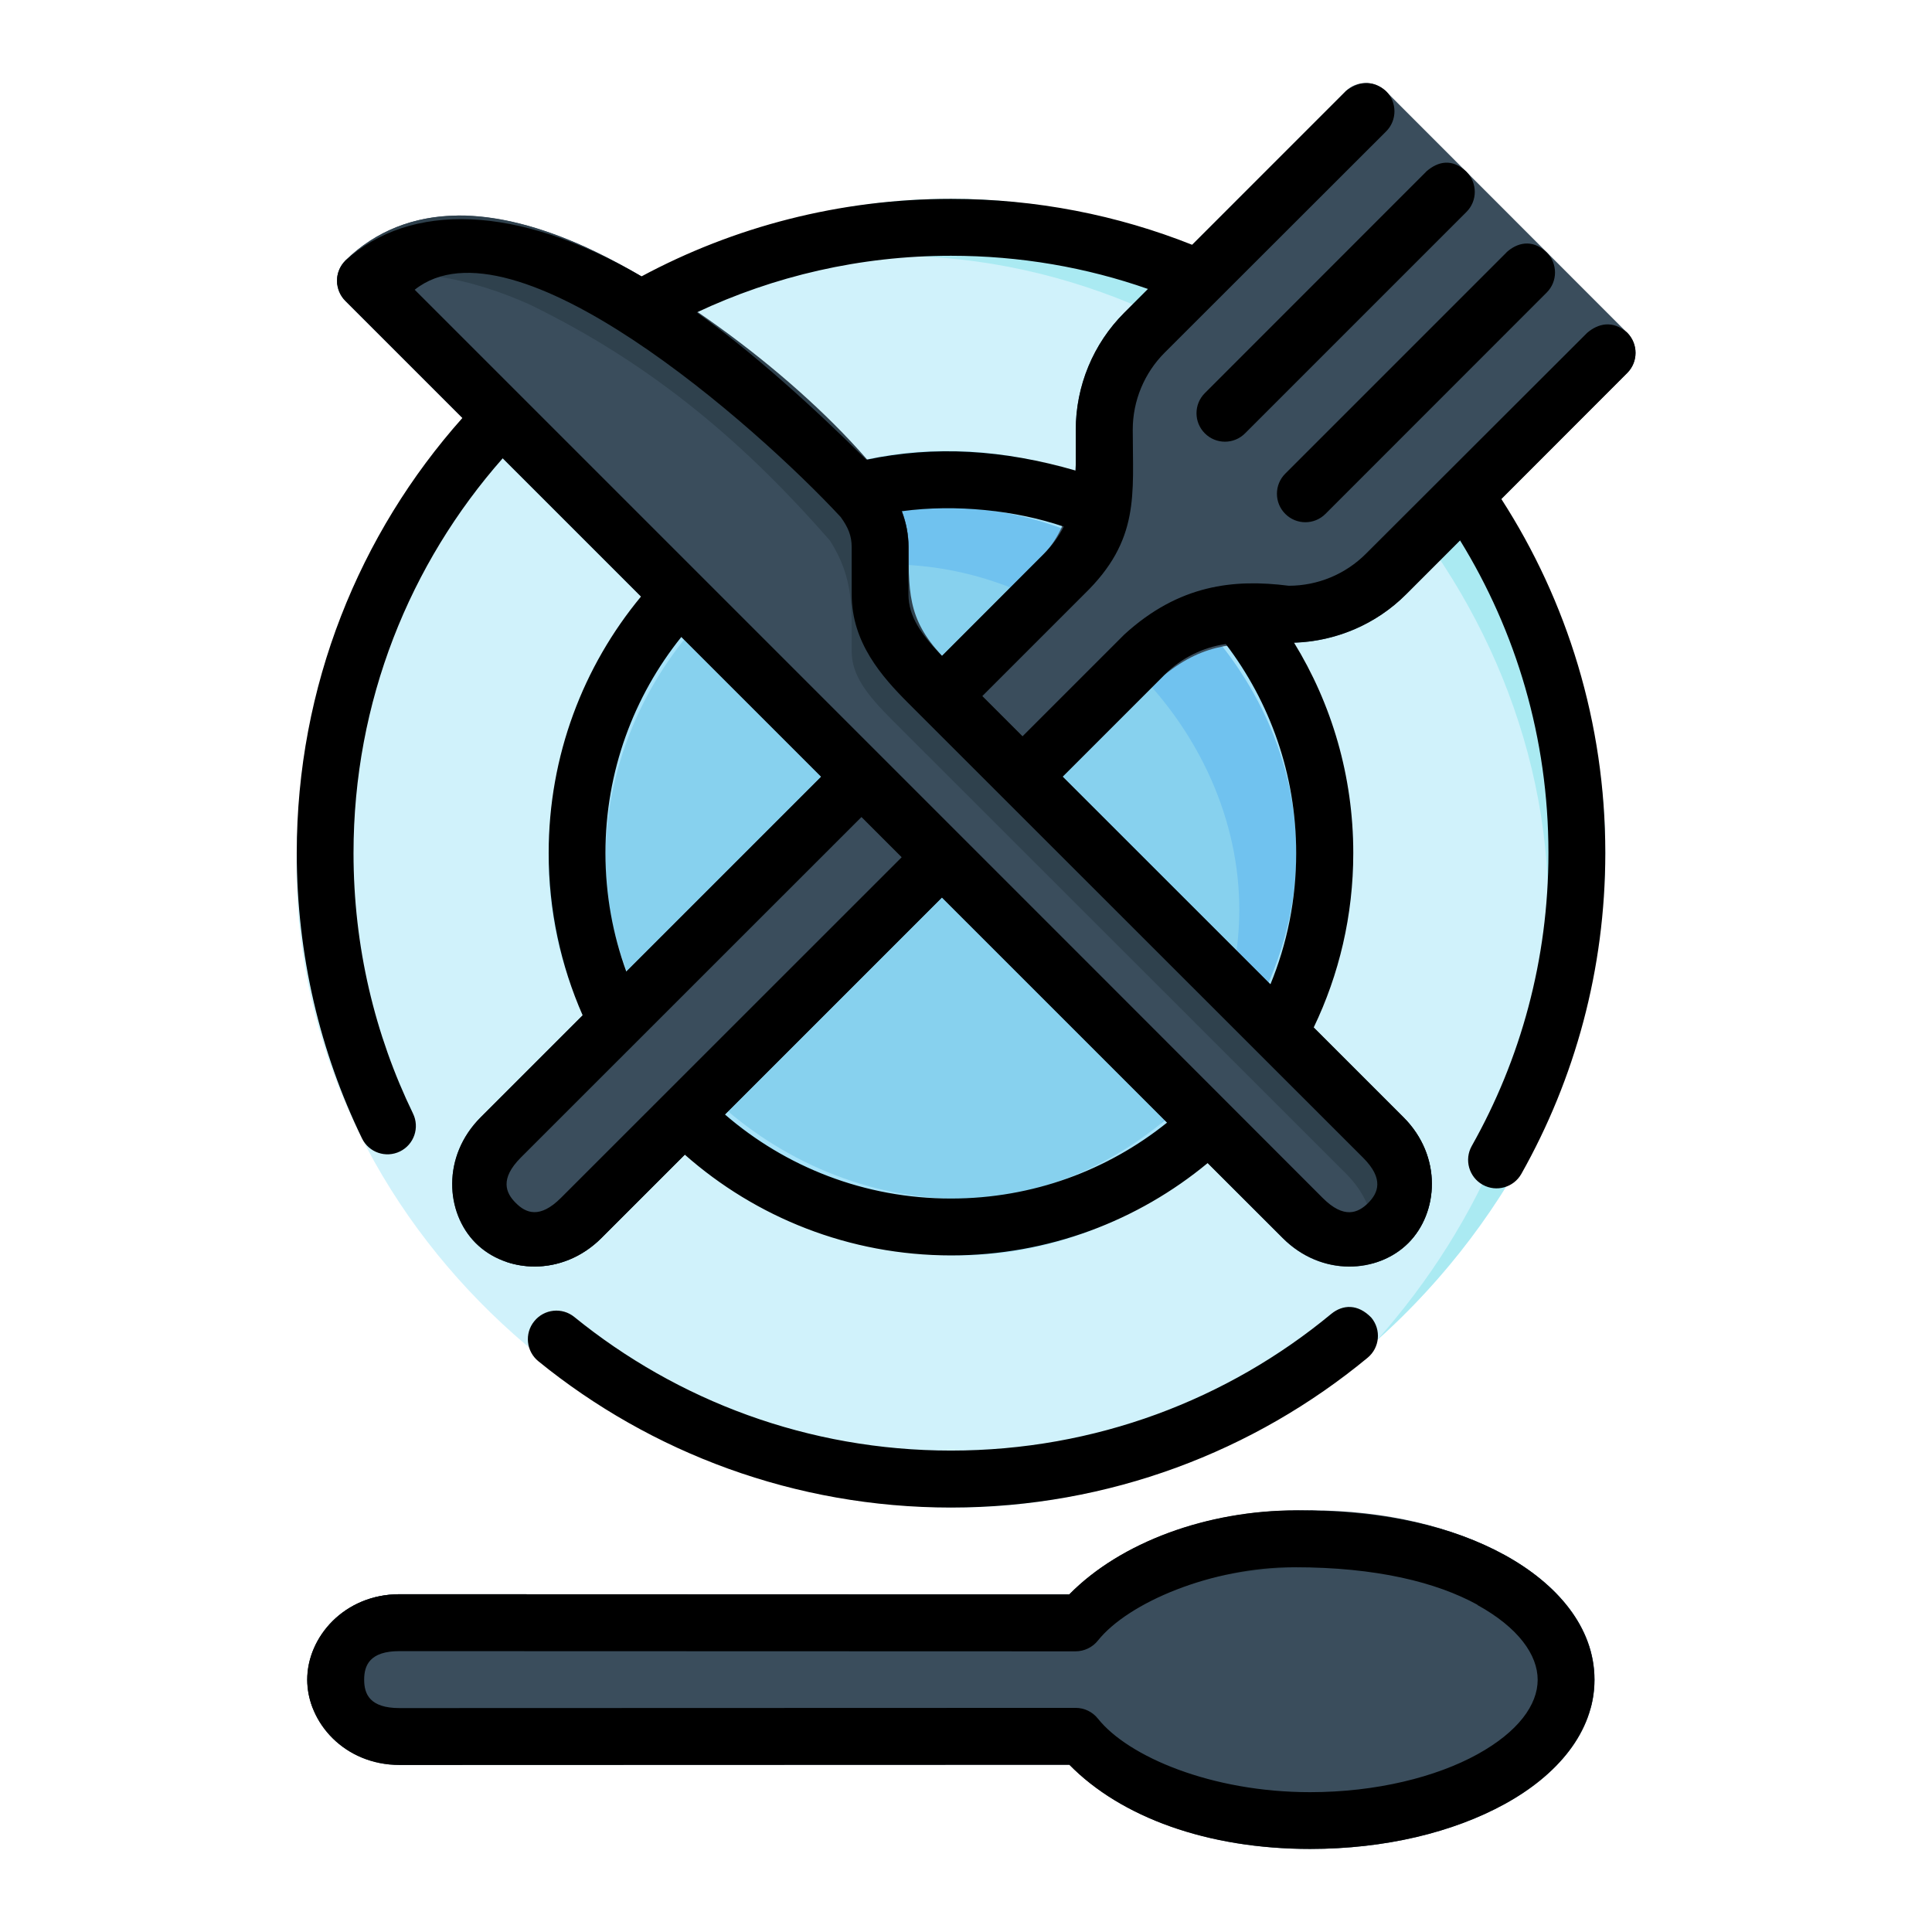
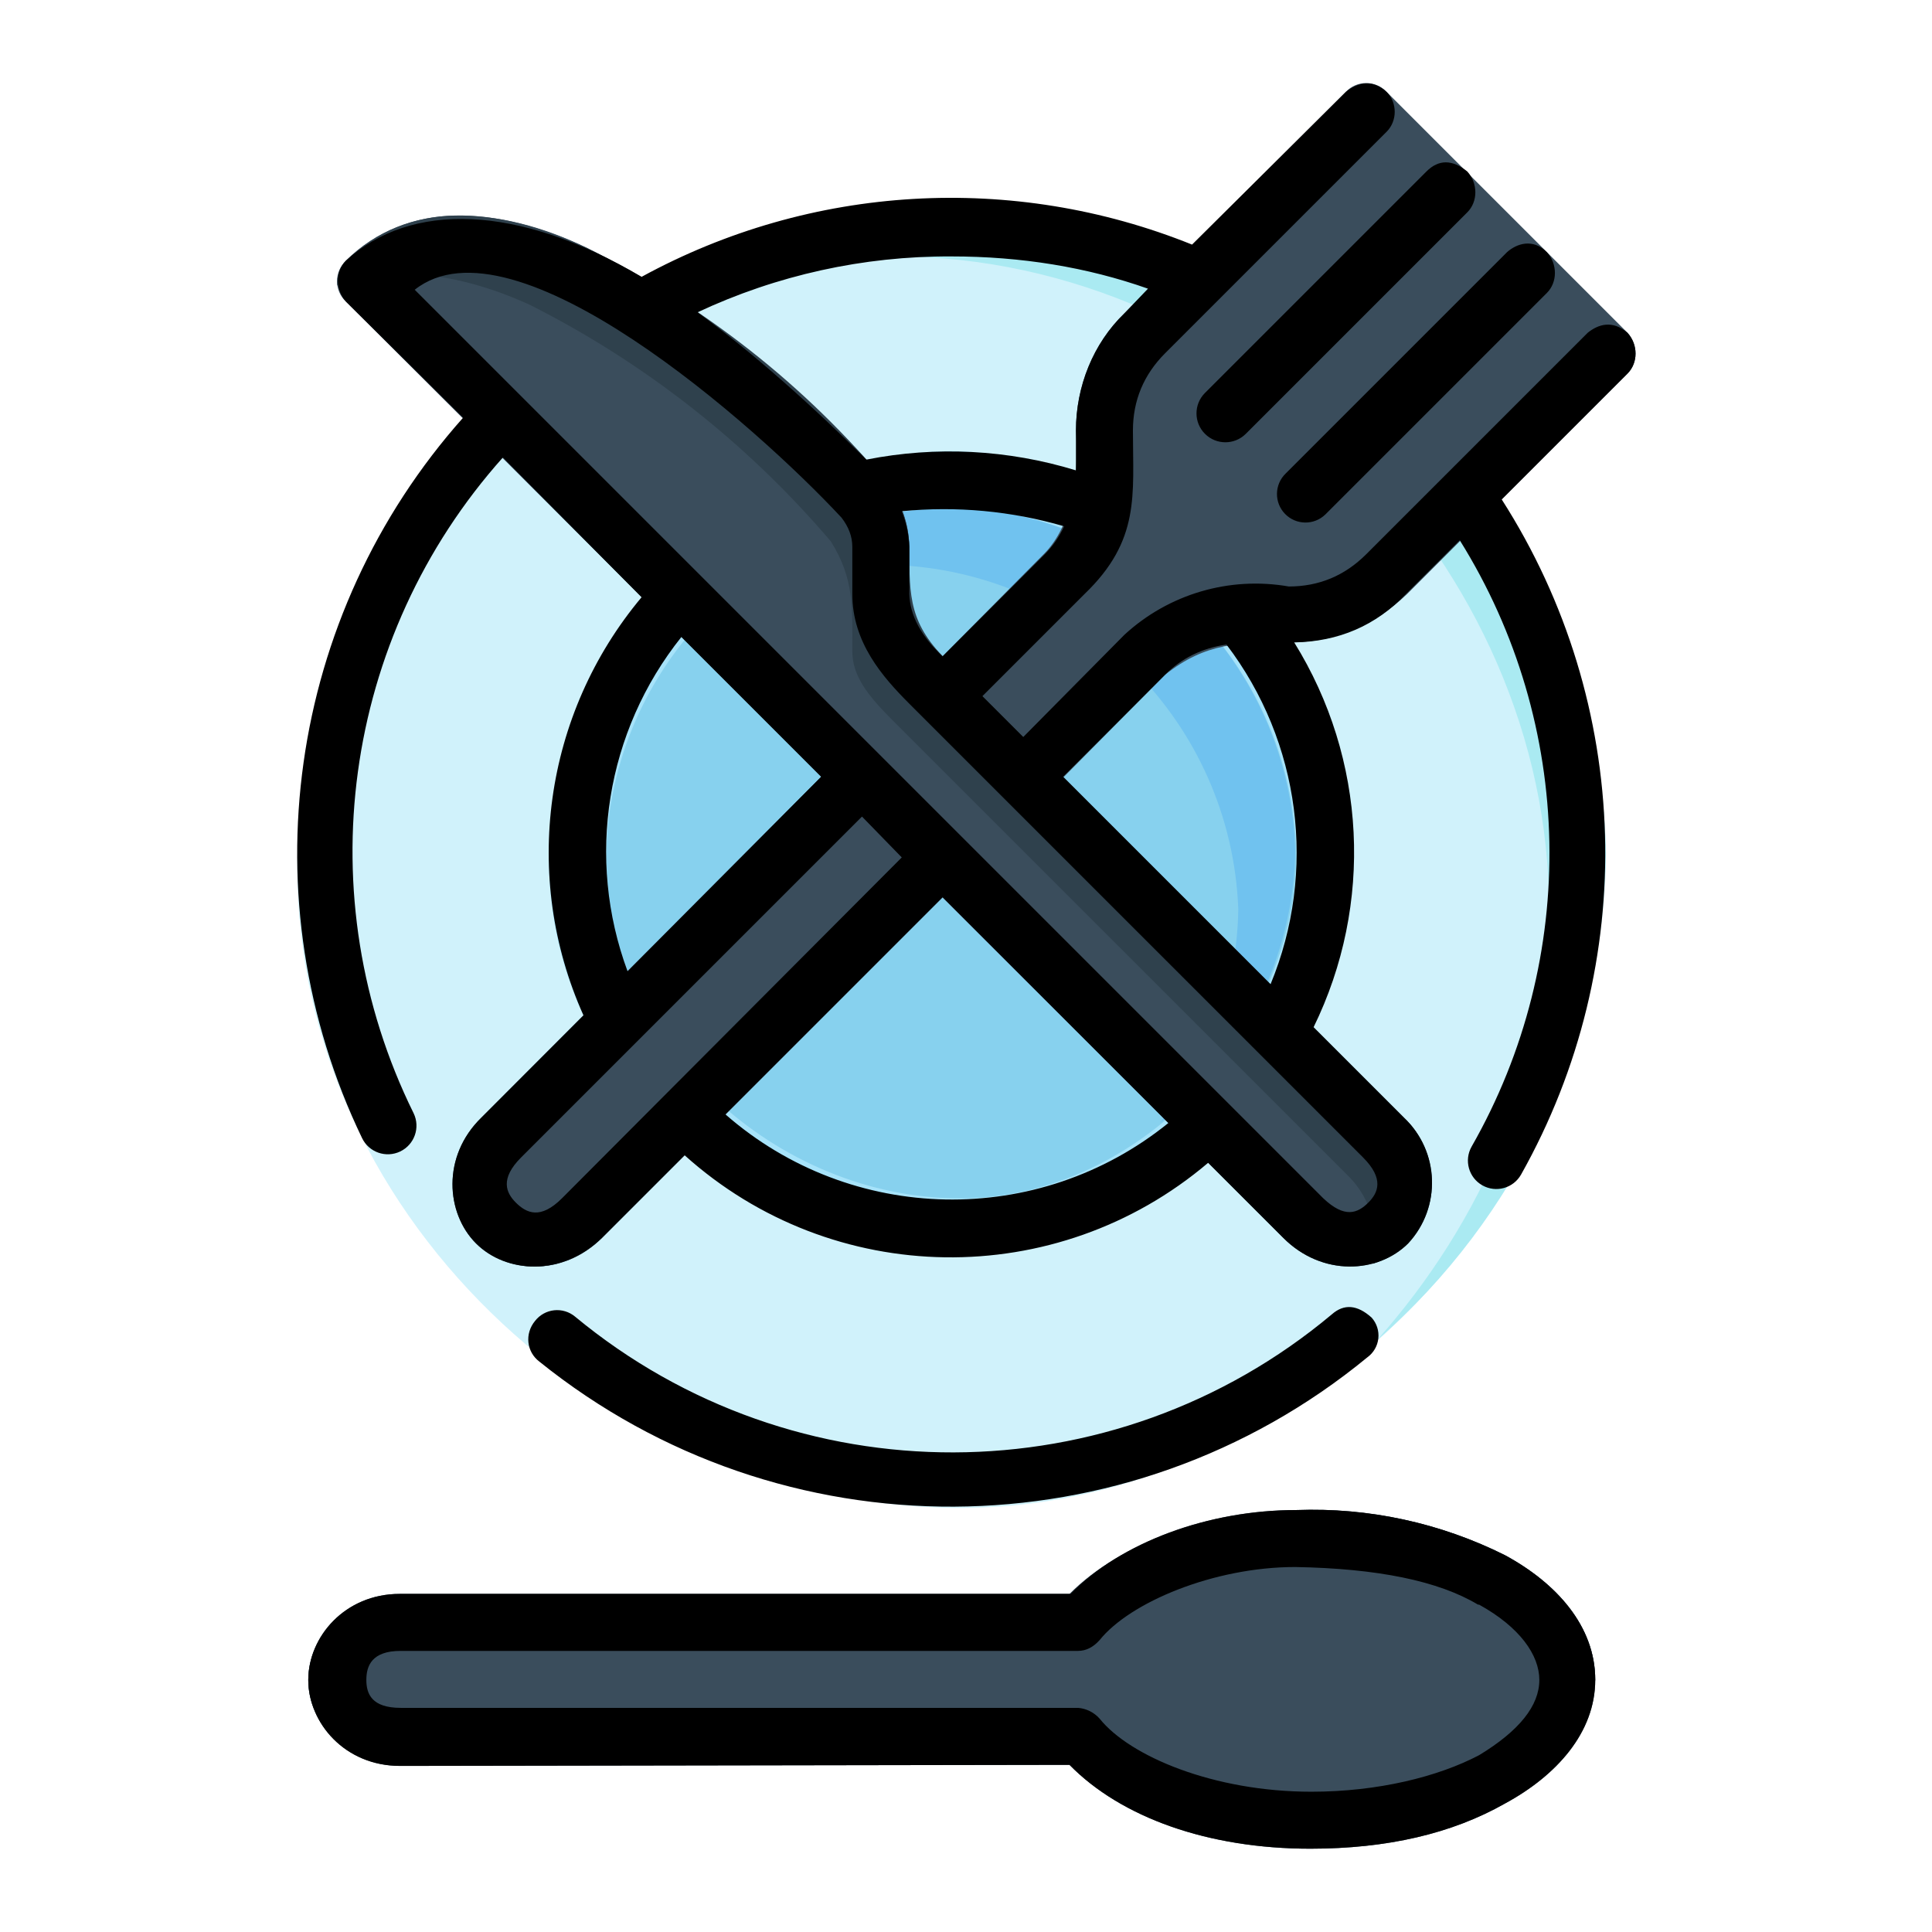
- <svg xmlns="http://www.w3.org/2000/svg" width="64pt" height="64pt" viewBox="0 0 22.578 22.578" version="1.1" id="svg831">
-   <defs id="defs825">
-     <pattern id="EMFhbasepattern" patternUnits="userSpaceOnUse" width="6" height="6" x="0" y="0" />
-     <pattern id="EMFhbasepattern-9" patternUnits="userSpaceOnUse" width="6" height="6" x="0" y="0" />
-     <pattern id="EMFhbasepattern-0" patternUnits="userSpaceOnUse" width="6" height="6" x="0" y="0" />
-     <pattern id="EMFhbasepattern-7" patternUnits="userSpaceOnUse" width="6" height="6" x="0" y="0" />
-     <pattern id="EMFhbasepattern-2" patternUnits="userSpaceOnUse" width="6" height="6" x="0" y="0" />
-     <pattern id="EMFhbasepattern-98" patternUnits="userSpaceOnUse" width="6" height="6" x="0" y="0" />
-     <pattern id="EMFhbasepattern-6" patternUnits="userSpaceOnUse" width="6" height="6" x="0" y="0" />
-     <pattern id="EMFhbasepattern-01" patternUnits="userSpaceOnUse" width="6" height="6" x="0" y="0" />
-     <pattern id="EMFhbasepattern-07" patternUnits="userSpaceOnUse" width="6" height="6" x="0" y="0" />
-     <pattern id="EMFhbasepattern-8" patternUnits="userSpaceOnUse" width="6" height="6" x="0" y="0" />
-     <pattern id="EMFhbasepattern-4" patternUnits="userSpaceOnUse" width="6" height="6" x="0" y="0" />
-     <pattern id="EMFhbasepattern-40" patternUnits="userSpaceOnUse" width="6" height="6" x="0" y="0" />
-     <pattern id="EMFhbasepattern-08" patternUnits="userSpaceOnUse" width="6" height="6" x="0" y="0" />
-     <pattern id="EMFhbasepattern-04" patternUnits="userSpaceOnUse" width="6" height="6" x="0" y="0" />
-     <pattern id="EMFhbasepattern-014" patternUnits="userSpaceOnUse" width="6" height="6" x="0" y="0" />
-     <pattern id="EMFhbasepattern-27" patternUnits="userSpaceOnUse" width="6" height="6" x="0" y="0" />
-     <pattern id="EMFhbasepattern-09" patternUnits="userSpaceOnUse" width="6" height="6" x="0" y="0" />
-     <pattern id="EMFhbasepattern-5" patternUnits="userSpaceOnUse" width="6" height="6" x="0" y="0" />
-     <pattern id="EMFhbasepattern-018" patternUnits="userSpaceOnUse" width="6" height="6" x="0" y="0" />
-   </defs>
-   <g id="layer1" transform="translate(0,-274.4222)">
-     <g id="g21617" style="display:inline;stroke-width:0.796" transform="matrix(1.256559,0,0,1.256559,-76.00571,-38.51921)">
-       <g id="g11891" style="stroke-width:0.796">
-         <path style="color:#000000;fill:#d0f2fb;stroke-width:0.796;stroke-linecap:round;stroke-linejoin:round;-inkscape-stroke:none" d="m 69.332,250.896 c -3.281,-0.005 -6.003,2.764 -6.086,6.078 -0.083,3.333 2.865,6.05 6.082,6.092 3.234,0.042 6.078,-2.887 6.088,-6.084 0.01,-3.196 -2.796,-6.081 -6.084,-6.086 z" id="path87909" />
-         <path style="color:#000000;fill:#a7e3fa;fill-opacity:1;stroke-width:0.796;stroke-linecap:round;stroke-linejoin:round;-inkscape-stroke:none" d="m 69.334,253.238 c -2.029,-0.025 -3.708,1.722 -3.744,3.738 -0.036,2.03 1.738,3.697 3.734,3.746 2.016,0.05 3.747,-1.75 3.748,-3.742 0.001,-1.991 -1.714,-3.717 -3.738,-3.742 z" id="path88293" />
-         <path id="path115552" style="color:#000000;fill:#aaeaf2;fill-opacity:1;stroke-width:0.796;stroke-linecap:round;stroke-linejoin:round;-inkscape-stroke:none" d="m 69.332,250.896 c -1.767,-0.003 -3.371,0.799 -4.489,2.057 1.069,-0.949 2.456,-1.53 3.96,-1.528 3.288,0.005 6.094,2.89 6.084,6.086 -0.005,1.482 -0.619,2.907 -1.598,4.004 1.282,-1.145 2.122,-2.8 2.127,-4.534 0.01,-3.196 -2.796,-6.081 -6.084,-6.086 z" />
-         <path style="color:#000000;fill:#87d1ee;stroke-width:0.796;stroke-linecap:round;stroke-linejoin:round;-inkscape-stroke:none" d="m 69.328,253.768 c 1.724,0.021 3.216,1.53 3.215,3.213 -0.001,1.681 -1.517,3.255 -3.205,3.213 -1.708,-0.042 -3.249,-1.495 -3.219,-3.207 0.031,-1.725 1.49,-3.24 3.209,-3.219 z" id="path88299" />
-         <path id="path122275" style="color:#000000;fill:#70c2ef;fill-opacity:1;stroke-width:0.796;stroke-linecap:round;stroke-linejoin:round;-inkscape-stroke:none" d="m 69.247,253.767 c -0.949,0.015 -1.812,0.496 -2.39,1.217 0.544,-0.434 1.22,-0.697 1.941,-0.688 1.724,0.021 3.216,1.531 3.215,3.213 -4.28e-4,0.724 -0.282,1.427 -0.736,1.991 0.756,-0.609 1.265,-1.547 1.266,-2.52 9.74e-4,-1.683 -1.491,-3.192 -3.215,-3.213 -0.027,-3.3e-4 -0.054,-4.2e-4 -0.081,0 z" />
-         <path style="color:#000000;fill:#3a4d5c;stroke-width:0.796;stroke-linecap:round;stroke-linejoin:round;-inkscape-stroke:none" d="m 68.502,256.006 a 0.265,0.265 0 0 0 -0.189,0.076 l -3.355,3.355 c -0.364,0.364 -0.328,0.889 -0.047,1.17 0.281,0.281 0.806,0.317 1.17,-0.047 l 3.352,-3.352 a 0.265,0.265 0 0 0 0.002,-0.373 l -0.744,-0.752 a 0.265,0.265 0 0 0 -0.188,-0.078 z" id="path88413" />
-         <path id="path88405" style="color:#000000;fill:#3a4d5c;stroke-width:0.796;stroke-linecap:round;stroke-linejoin:round;-inkscape-stroke:none" d="m 73.377,249.896 c -0.05,-0.05 -0.117,-0.078 -0.188,-0.078 -0.07,1e-5 -0.138,0.028 -0.188,0.078 l -2.058,2.059 c -0.289,0.289 -0.451,0.681 -0.451,1.09 0.024,0.416 -0.035,0.884 -0.297,1.154 l -1.135,1.137 c -0.104,0.103 -0.104,0.272 0,0.375 l 0.752,0.744 c 0.103,0.103 0.27,0.103 0.373,0 l 1.133,-1.133 c 0.385,-0.31 0.692,-0.297 1.154,-0.297 0.409,0 0.803,-0.162 1.092,-0.451 l 2.057,-2.059 c 0.102,-0.103 0.102,-0.269 0,-0.373" />
-         <path id="path98904" style="color:#000000;fill:#2f414d;fill-opacity:1;stroke-width:0.796;stroke-linecap:round;stroke-linejoin:round;-inkscape-stroke:none" d="m 68.235,256.16 0.669,0.676 c 0.102,0.104 0.101,0.27 -0.002,0.373 L 65.551,260.56 c -0.108,0.108 -0.23,0.181 -0.356,0.222 0.278,0.094 0.623,0.039 0.885,-0.222 l 3.351,-3.351 c 0.103,-0.103 0.104,-0.269 0.002,-0.373 l -0.744,-0.752 z" />
-         <path style="color:#000000;fill:#3a4d5c;stroke-width:0.796;stroke-linecap:round;stroke-linejoin:round;-inkscape-stroke:none" d="m 64.74,251.051 c -0.385,0.003 -0.757,0.136 -1.041,0.42 a 0.265,0.265 0 0 0 0,0.375 l 8.717,8.715 c 0.364,0.364 0.887,0.328 1.168,0.047 0.281,-0.281 0.319,-0.806 -0.045,-1.17 L 69.312,255.213 c -0.23,-0.23 -0.375,-0.41 -0.375,-0.639 v -0.439 c 5e-6,-0.233 -0.089,-0.433 -0.201,-0.588 -0.112,-0.155 -0.243,-0.277 -0.359,-0.393 -0.764,-0.764 -1.621,-1.435 -2.439,-1.807 -0.409,-0.186 -0.812,-0.3 -1.197,-0.297 z" id="path88021" />
-         <path id="path88692" style="color:#000000;fill:#2f414d;fill-opacity:1;stroke-width:0.796;stroke-linecap:round;stroke-linejoin:round;-inkscape-stroke:none" d="m 63.699,251.47 c -0.059,0.059 -0.087,0.143 -0.075,0.226 0.599,-0.224 1.281,-0.045 1.784,0.18 1.187,0.575 2.045,1.336 2.799,2.199 0.223,0.353 0.201,0.622 0.201,1.027 3e-6,0.228 0.145,0.408 0.375,0.639 l 4.227,4.225 c 0.245,0.245 0.307,0.564 0.236,0.831 0.129,-0.034 0.247,-0.099 0.338,-0.191 0.281,-0.281 0.319,-0.806 -0.045,-1.17 l -4.227,-4.225 c -0.369,-0.363 -0.375,-0.6 -0.375,-1.078 0,-0.233 -0.089,-0.433 -0.201,-0.588 -0.638,-0.83 -1.822,-1.743 -2.799,-2.199 -0.86,-0.39 -1.664,-0.433 -2.238,0.123 z" />
-         <path style="color:#000000;fill:#3a4d5c;stroke-width:0.796;stroke-linecap:round;stroke-linejoin:round;-inkscape-stroke:none" d="m 70.434,263.875 -6.229,-0.002 c -0.514,0 -0.859,0.398 -0.859,0.795 0,0.397 0.345,0.793 0.859,0.793 l 6.229,-0.002 c 0.479,0.488 1.283,0.783 2.238,0.783 0.697,0 1.33,-0.154 1.811,-0.418 0.481,-0.264 0.834,-0.665 0.834,-1.156 9e-6,-0.492 -0.353,-0.894 -0.834,-1.158 -0.481,-0.264 -1.114,-0.416 -1.939,-0.416 -0.826,5e-5 -1.631,0.294 -2.11,0.781 z" id="path87717" />
-         <path id="path127987" style="color:#000000;fill:#2f414d;fill-opacity:1;stroke-width:0.796;stroke-linecap:round;stroke-linejoin:round;-inkscape-stroke:none" d="m 72.672,263.094 c -0.954,0 -1.76,0.294 -2.239,0.781 l -6.229,-0.002 c -0.514,0 -0.859,0.398 -0.859,0.795 0,0.09 0.018,0.179 0.051,0.264 0.114,-0.292 0.41,-0.53 0.808,-0.53 l 6.229,0.002 c 0.479,-0.487 1.284,-0.781 2.239,-0.781 0.697,0 1.33,0.152 1.81,0.416 0.391,0.215 0.698,0.522 0.799,0.893 0.023,-0.085 0.035,-0.173 0.035,-0.264 8e-6,-0.492 -0.353,-0.894 -0.834,-1.159 -0.481,-0.264 -1.113,-0.416 -1.81,-0.416 z" />
-       </g>
-       <path id="rect4464" style="color:#000000;display:inline;fill:#000000;stroke-width:0.796;stroke-linecap:round;stroke-linejoin:round;-inkscape-stroke:none" d="m 73.002,249.896 -1.427,1.427 c -0.694,-0.276 -1.451,-0.427 -2.243,-0.427 -1.04,0 -2.022,0.261 -2.879,0.721 -1.158,-0.676 -2.153,-0.69 -2.753,-0.147 -0.104,0.103 -0.104,0.272 0,0.375 l 1.088,1.088 c -0.958,1.075 -1.541,2.495 -1.541,4.047 0,0.95 0.218,1.852 0.607,2.654 0.064,0.131 0.222,0.185 0.353,0.121 0.131,-0.064 0.185,-0.222 0.121,-0.353 -0.355,-0.732 -0.553,-1.552 -0.553,-2.422 -2e-6,-1.41 0.524,-2.693 1.388,-3.672 l 1.286,1.286 c -0.537,0.648 -0.859,1.48 -0.859,2.386 -2e-6,0.535 0.113,1.047 0.316,1.509 l -0.948,0.948 c -0.364,0.364 -0.328,0.889 -0.047,1.17 0.281,0.281 0.806,0.317 1.17,-0.047 l 0.775,-0.775 c 0.66,0.583 1.529,0.937 2.477,0.937 0.906,0 1.739,-0.323 2.386,-0.859 l 0.698,0.697 c 0.364,0.364 0.887,0.328 1.168,0.047 0.281,-0.281 0.319,-0.806 -0.045,-1.17 l -0.835,-0.835 c 0.236,-0.491 0.368,-1.041 0.368,-1.622 3e-6,-0.716 -0.201,-1.387 -0.551,-1.957 0.391,-0.012 0.766,-0.172 1.043,-0.45 l 0.501,-0.501 c 0.521,0.846 0.822,1.84 0.822,2.907 0,0.991 -0.259,1.92 -0.713,2.725 -0.072,0.128 -0.026,0.29 0.102,0.361 0.127,0.071 0.288,0.025 0.359,-0.101 0.497,-0.882 0.781,-1.901 0.781,-2.985 2e-6,-1.212 -0.355,-2.343 -0.967,-3.292 l 1.172,-1.173 c 0.102,-0.103 0.102,-0.269 0,-0.373 -0.138,-0.122 -0.274,-0.084 -0.373,0 l -2.059,2.056 c -0.19,0.19 -0.448,0.297 -0.717,0.297 -0.511,-0.065 -1.021,-0.011 -1.529,0.453 l -0.947,0.947 -0.374,-0.374 0.948,-0.948 c 0.52,-0.504 0.451,-0.926 0.451,-1.529 0,-0.269 0.107,-0.527 0.297,-0.717 l 2.059,-2.057 c 0.104,-0.103 0.104,-0.272 0,-0.375 -0.13,-0.115 -0.27,-0.082 -0.375,0 z m 0.748,0.748 -2.057,2.058 c -0.104,0.103 -0.104,0.272 0,0.375 0.103,0.103 0.27,0.103 0.373,0 l 2.059,-2.059 c 0.104,-0.103 0.104,-0.271 0,-0.375 -0.132,-0.125 -0.264,-0.098 -0.375,0 z m 0.748,0.75 -2.057,2.057 c -0.104,0.103 -0.104,0.272 0,0.375 0.103,0.103 0.27,0.103 0.373,0 l 2.058,-2.059 c 0.103,-0.103 0.103,-0.27 0,-0.373 -0.138,-0.133 -0.282,-0.086 -0.375,0 z m -5.166,0.031 c 0.643,0 1.259,0.108 1.832,0.309 l -0.221,0.221 c -0.289,0.289 -0.451,0.681 -0.451,1.09 v 0.378 c -0.672,-0.195 -1.31,-0.235 -1.948,-0.101 -0.498,-0.495 -1.066,-1.007 -1.577,-1.37 0.717,-0.337 1.518,-0.527 2.364,-0.527 z m -1.026,2.43 c 0.07,0.097 0.102,0.174 0.102,0.28 v 0.439 c 8e-6,0.449 0.28,0.765 0.529,1.014 l 4.227,4.225 c 0.197,0.197 0.141,0.328 0.047,0.422 -0.094,0.093 -0.225,0.15 -0.422,-0.047 -2.894,-2.898 -5.367,-5.368 -8.445,-8.447 0.917,-0.728 3.171,1.262 3.963,2.115 z m 2.075,0.088 c -0.048,0.094 -0.111,0.18 -0.187,0.256 l -0.947,0.948 c -0.192,-0.2 -0.311,-0.367 -0.311,-0.573 v -0.439 c 2e-6,-0.121 -0.024,-0.233 -0.063,-0.334 0.506,-0.069 1.066,-0.007 1.507,0.143 z m -3.557,1.027 1.3,1.3 -1.812,1.812 c -0.125,-0.343 -0.194,-0.714 -0.194,-1.102 -3e-6,-0.762 0.264,-1.459 0.706,-2.01 z m 5.063,0.066 c 0.411,0.54 0.655,1.212 0.655,1.945 0,0.433 -0.085,0.845 -0.24,1.221 l -1.933,-1.932 0.948,-0.948 c 0.155,-0.155 0.356,-0.255 0.57,-0.286 z m -3.388,1.609 0.374,0.374 c -1.057,1.056 -2.112,2.112 -3.169,3.168 -0.197,0.197 -0.327,0.141 -0.42,0.047 -0.094,-0.093 -0.15,-0.224 0.047,-0.422 z m 0.748,0.748 2.094,2.094 c -0.55,0.442 -1.248,0.706 -2.01,0.706 -0.805,0 -1.539,-0.295 -2.102,-0.782 z m 3.621,3.873 c -0.961,0.795 -2.191,1.271 -3.537,1.271 -1.329,0 -2.546,-0.466 -3.502,-1.242 -0.114,-0.093 -0.281,-0.075 -0.373,0.039 -0.093,0.114 -0.075,0.281 0.039,0.373 1.046,0.85 2.384,1.36 3.836,1.36 1.471,0 2.822,-0.523 3.875,-1.393 0.113,-0.093 0.129,-0.26 0.035,-0.373 -0.124,-0.129 -0.264,-0.124 -0.373,-0.035 z m -2.436,2.609 -6.229,-0.002 c -0.514,0 -0.859,0.398 -0.859,0.795 0,0.397 0.345,0.793 0.859,0.793 l 6.229,-0.002 c 0.479,0.488 1.284,0.783 2.239,0.783 0.697,0 1.33,-0.154 1.81,-0.418 0.481,-0.264 0.834,-0.664 0.834,-1.156 8e-6,-0.492 -0.353,-0.894 -0.834,-1.159 -0.481,-0.264 -1.113,-0.416 -1.939,-0.416 -0.826,0 -1.631,0.294 -2.11,0.781 z m 3.795,0.098 c 0.381,0.21 0.561,0.464 0.561,0.696 -3e-6,0.232 -0.18,0.483 -0.561,0.693 -0.381,0.21 -0.938,0.352 -1.556,0.352 -0.917,0 -1.692,-0.331 -1.973,-0.684 -0.05,-0.063 -0.126,-0.1 -0.207,-0.1 l -6.287,0.002 c -0.279,0 -0.33,-0.131 -0.33,-0.264 0,-0.132 0.05,-0.266 0.33,-0.266 l 6.287,0.002 c 0.08,-8e-5 0.157,-0.037 0.207,-0.1 0.282,-0.353 1.056,-0.682 1.824,-0.682 0.767,0 1.325,0.14 1.706,0.349 z" />
-     </g>
+ <svg xmlns="http://www.w3.org/2000/svg" width="64pt" height="64pt" viewBox="0 0 22.58 22.58">
+   <g stroke-width=".8" color="#000">
+     <path fill="#d0f2fb" d="M69.33 250.9a6.2 6.2 0 0 0-6.08 6.07c-.09 3.34 2.86 6.05 6.08 6.1s6.08-2.89 6.09-6.09a6.24 6.24 0 0 0-6.09-6.08" style="-inkscape-stroke:none" transform="translate(-76 -312.94)scale(1.25656)" />
+     <path fill="#a7e3fa" d="M69.33 253.24a3.8 3.8 0 0 0-3.74 3.74c-.04 2.03 1.74 3.7 3.73 3.74a3.8 3.8 0 0 0 3.75-3.74 3.83 3.83 0 0 0-3.74-3.74" style="-inkscape-stroke:none" transform="translate(-76 -312.94)scale(1.25656)" />
+     <path fill="#aaeaf2" d="M69.33 250.9a6 6 0 0 0-4.49 2.05 6 6 0 0 1 3.96-1.52c3.3 0 6.1 2.89 6.09 6.08 0 1.48-.62 2.9-1.6 4a6.2 6.2 0 0 0 2.13-4.53 6.24 6.24 0 0 0-6.09-6.08" style="-inkscape-stroke:none" transform="translate(-76 -312.94)scale(1.25656)" />
+     <path fill="#87d1ee" d="M69.33 253.77a3.3 3.3 0 0 1 3.21 3.21c0 1.68-1.51 3.26-3.2 3.21-1.71-.04-3.25-1.5-3.22-3.2a3.3 3.3 0 0 1 3.2-3.22" style="-inkscape-stroke:none" transform="translate(-76 -312.94)scale(1.25656)" />
+     <path fill="#70c2ef" d="M69.25 253.77a3.2 3.2 0 0 0-2.4 1.21c.55-.43 1.23-.7 1.95-.68a3.33 3.33 0 0 1 3.2 3.2 3.2 3.2 0 0 1-.73 1.99 3.3 3.3 0 0 0 1.26-2.52 3.3 3.3 0 0 0-3.3-3.21" style="-inkscape-stroke:none" transform="translate(-76 -312.94)scale(1.25656)" />
+     <path fill="#3a4d5c" d="M68.5 256a.3.3 0 0 0-.19.08l-3.35 3.36c-.37.36-.33.89-.05 1.17s.8.31 1.17-.05l3.35-3.35a.26.26 0 0 0 0-.37l-.74-.76a.3.3 0 0 0-.19-.07m4.88-6.11a.26.26 0 0 0-.38 0l-2.06 2.06c-.29.28-.45.68-.45 1.09.03.41-.03.88-.3 1.15l-1.13 1.14c-.1.1-.1.27 0 .37l.75.75c.1.1.27.1.38 0l1.13-1.14c.38-.3.69-.3 1.15-.3q.63 0 1.1-.45l2.05-2.05c.1-.1.1-.27 0-.38" style="-inkscape-stroke:none" transform="translate(-76 -312.94)scale(1.25656)" />
+     <path fill="#2f414d" d="m68.24 256.16.66.68c.1.1.1.27 0 .37l-3.35 3.35a1 1 0 0 1-.35.22c.27.1.62.04.88-.22l3.35-3.35c.1-.1.1-.27 0-.37l-.74-.76z" style="-inkscape-stroke:none" transform="translate(-76 -312.94)scale(1.25656)" />
+     <path fill="#3a4d5c" d="M64.74 251.05c-.38 0-.76.14-1.04.42a.26.26 0 0 0 0 .38l8.72 8.71c.36.36.88.33 1.16.05a.83.83 0 0 0-.04-1.17l-4.23-4.23c-.23-.23-.37-.4-.37-.64v-.44a1 1 0 0 0-.2-.58q-.19-.23-.36-.4a9 9 0 0 0-2.44-1.8q-.62-.3-1.2-.3" style="-inkscape-stroke:none" transform="translate(-76 -312.94)scale(1.25656)" />
+     <path fill="#2f414d" d="M63.7 251.47a.3.3 0 0 0-.08.23c.6-.23 1.29-.05 1.79.18a9 9 0 0 1 2.8 2.2c.22.35.2.62.2 1.02 0 .23.14.41.37.64l4.23 4.23c.25.24.3.56.24.83q.19-.06.33-.2a.83.83 0 0 0-.04-1.16l-4.23-4.23c-.37-.36-.37-.6-.37-1.08a1 1 0 0 0-.2-.58 8.5 8.5 0 0 0-2.8-2.2c-.86-.4-1.67-.44-2.24.12" style="-inkscape-stroke:none" transform="translate(-76 -312.94)scale(1.25656)" />
+     <path fill="#3a4d5c" d="M70.43 263.88h-6.22c-.52 0-.86.4-.86.79 0 .4.34.8.86.8l6.22-.01c.48.49 1.29.78 2.24.78q1.07 0 1.81-.42c.48-.26.84-.66.84-1.15 0-.5-.36-.9-.84-1.16a4 4 0 0 0-1.94-.42c-.82 0-1.63.3-2.1.78" style="-inkscape-stroke:none" transform="translate(-76 -312.94)scale(1.25656)" />
+     <path fill="#2f414d" d="M72.67 263.1c-.95 0-1.76.29-2.24.77H64.2c-.51 0-.85.4-.85.8q0 .14.05.26c.11-.29.4-.53.8-.53h6.23a3 3 0 0 1 2.24-.78q1.07 0 1.81.42c.4.21.7.52.8.9l.04-.27c0-.5-.36-.9-.84-1.16a4 4 0 0 0-1.8-.42" style="-inkscape-stroke:none" transform="translate(-76 -312.94)scale(1.25656)" />
+     <path d="m73 249.9-1.43 1.42a6 6 0 0 0-5.12.3c-1.15-.68-2.15-.7-2.75-.15-.1.1-.1.27 0 .38l1.09 1.08a6.1 6.1 0 0 0-.94 6.7.26.26 0 0 0 .48-.23 5.5 5.5 0 0 1 .83-6.1l1.29 1.3a3.7 3.7 0 0 0-.54 3.89l-.95.95c-.37.36-.33.89-.05 1.17s.8.31 1.17-.05l.77-.77a3.7 3.7 0 0 0 4.87.07l.7.7c.36.36.88.33 1.16.05a.83.83 0 0 0-.04-1.17l-.84-.84a3.7 3.7 0 0 0-.18-3.58q.62-.01 1.04-.45l.5-.5a5.5 5.5 0 0 1 .11 5.64.26.26 0 1 0 .46.26 6.1 6.1 0 0 0-.18-6.28l1.17-1.17c.1-.1.1-.27 0-.38-.14-.12-.27-.08-.37 0l-2.06 2.06q-.3.3-.72.3a1.8 1.8 0 0 0-1.53.45l-.94.95-.38-.38.95-.95c.52-.5.45-.92.45-1.52q0-.42.3-.72l2.06-2.06c.1-.1.1-.27 0-.37-.13-.12-.27-.09-.38 0m.75.74-2.06 2.06a.26.26 0 0 0 .38.38l2.06-2.06c.1-.1.1-.27 0-.38q-.21-.17-.38 0m.75.75-2.06 2.06a.26.26 0 0 0 .37.38l2.06-2.06c.1-.1.1-.27 0-.38-.13-.13-.28-.08-.37 0m-5.17.04q.98 0 1.83.3l-.22.23c-.29.28-.45.68-.45 1.09v.37a4 4 0 0 0-1.95-.1c-.5-.5-1.06-1-1.57-1.37a5.5 5.5 0 0 1 2.36-.52m-1.02 2.43q.1.13.1.27v.44c0 .45.28.77.53 1.02l4.22 4.22c.2.2.14.33.05.42-.1.1-.22.15-.42-.04l-8.45-8.45c.92-.73 3.17 1.26 3.97 2.12m2.07.08q-.07.15-.18.26l-.95.95q-.3-.28-.31-.58v-.44a1 1 0 0 0-.07-.33 4 4 0 0 1 1.51.14m-3.56 1.03 1.3 1.3-1.8 1.81a3.2 3.2 0 0 1 .5-3.11m5.07.07a3.2 3.2 0 0 1 .41 3.16l-1.93-1.93.95-.95q.23-.23.57-.28m-3.39 1.6.37.38-3.16 3.17c-.2.2-.33.14-.43.04-.09-.09-.15-.22.05-.42zm.75.75 2.1 2.1a3.2 3.2 0 0 1-4.12-.08zm3.62 3.88a5.5 5.5 0 0 1-7.04.02.26.26 0 0 0-.37.04c-.1.12-.08.29.04.38a6.1 6.1 0 0 0 7.7-.04.25.25 0 0 0 .04-.37q-.2-.18-.37-.03m-2.44 2.6H64.2c-.51 0-.85.4-.85.8s.34.8.85.8l6.23-.01c.48.49 1.29.78 2.24.78q1.07 0 1.81-.42c.48-.26.84-.66.84-1.15 0-.5-.36-.9-.84-1.16a4 4 0 0 0-1.94-.42c-.82 0-1.63.3-2.1.78m3.8.1c.38.21.56.47.56.7q0 .36-.56.7c-.38.2-.94.34-1.56.34-.91 0-1.69-.33-1.97-.68a.3.3 0 0 0-.2-.1h-6.3c-.27 0-.32-.13-.32-.26s.05-.27.32-.27h6.3q.11 0 .2-.1c.28-.35 1.06-.68 1.82-.68q1.15.02 1.7.35" style="-inkscape-stroke:none" transform="translate(-76 -312.94)scale(1.25656)" />
  </g>
</svg>
